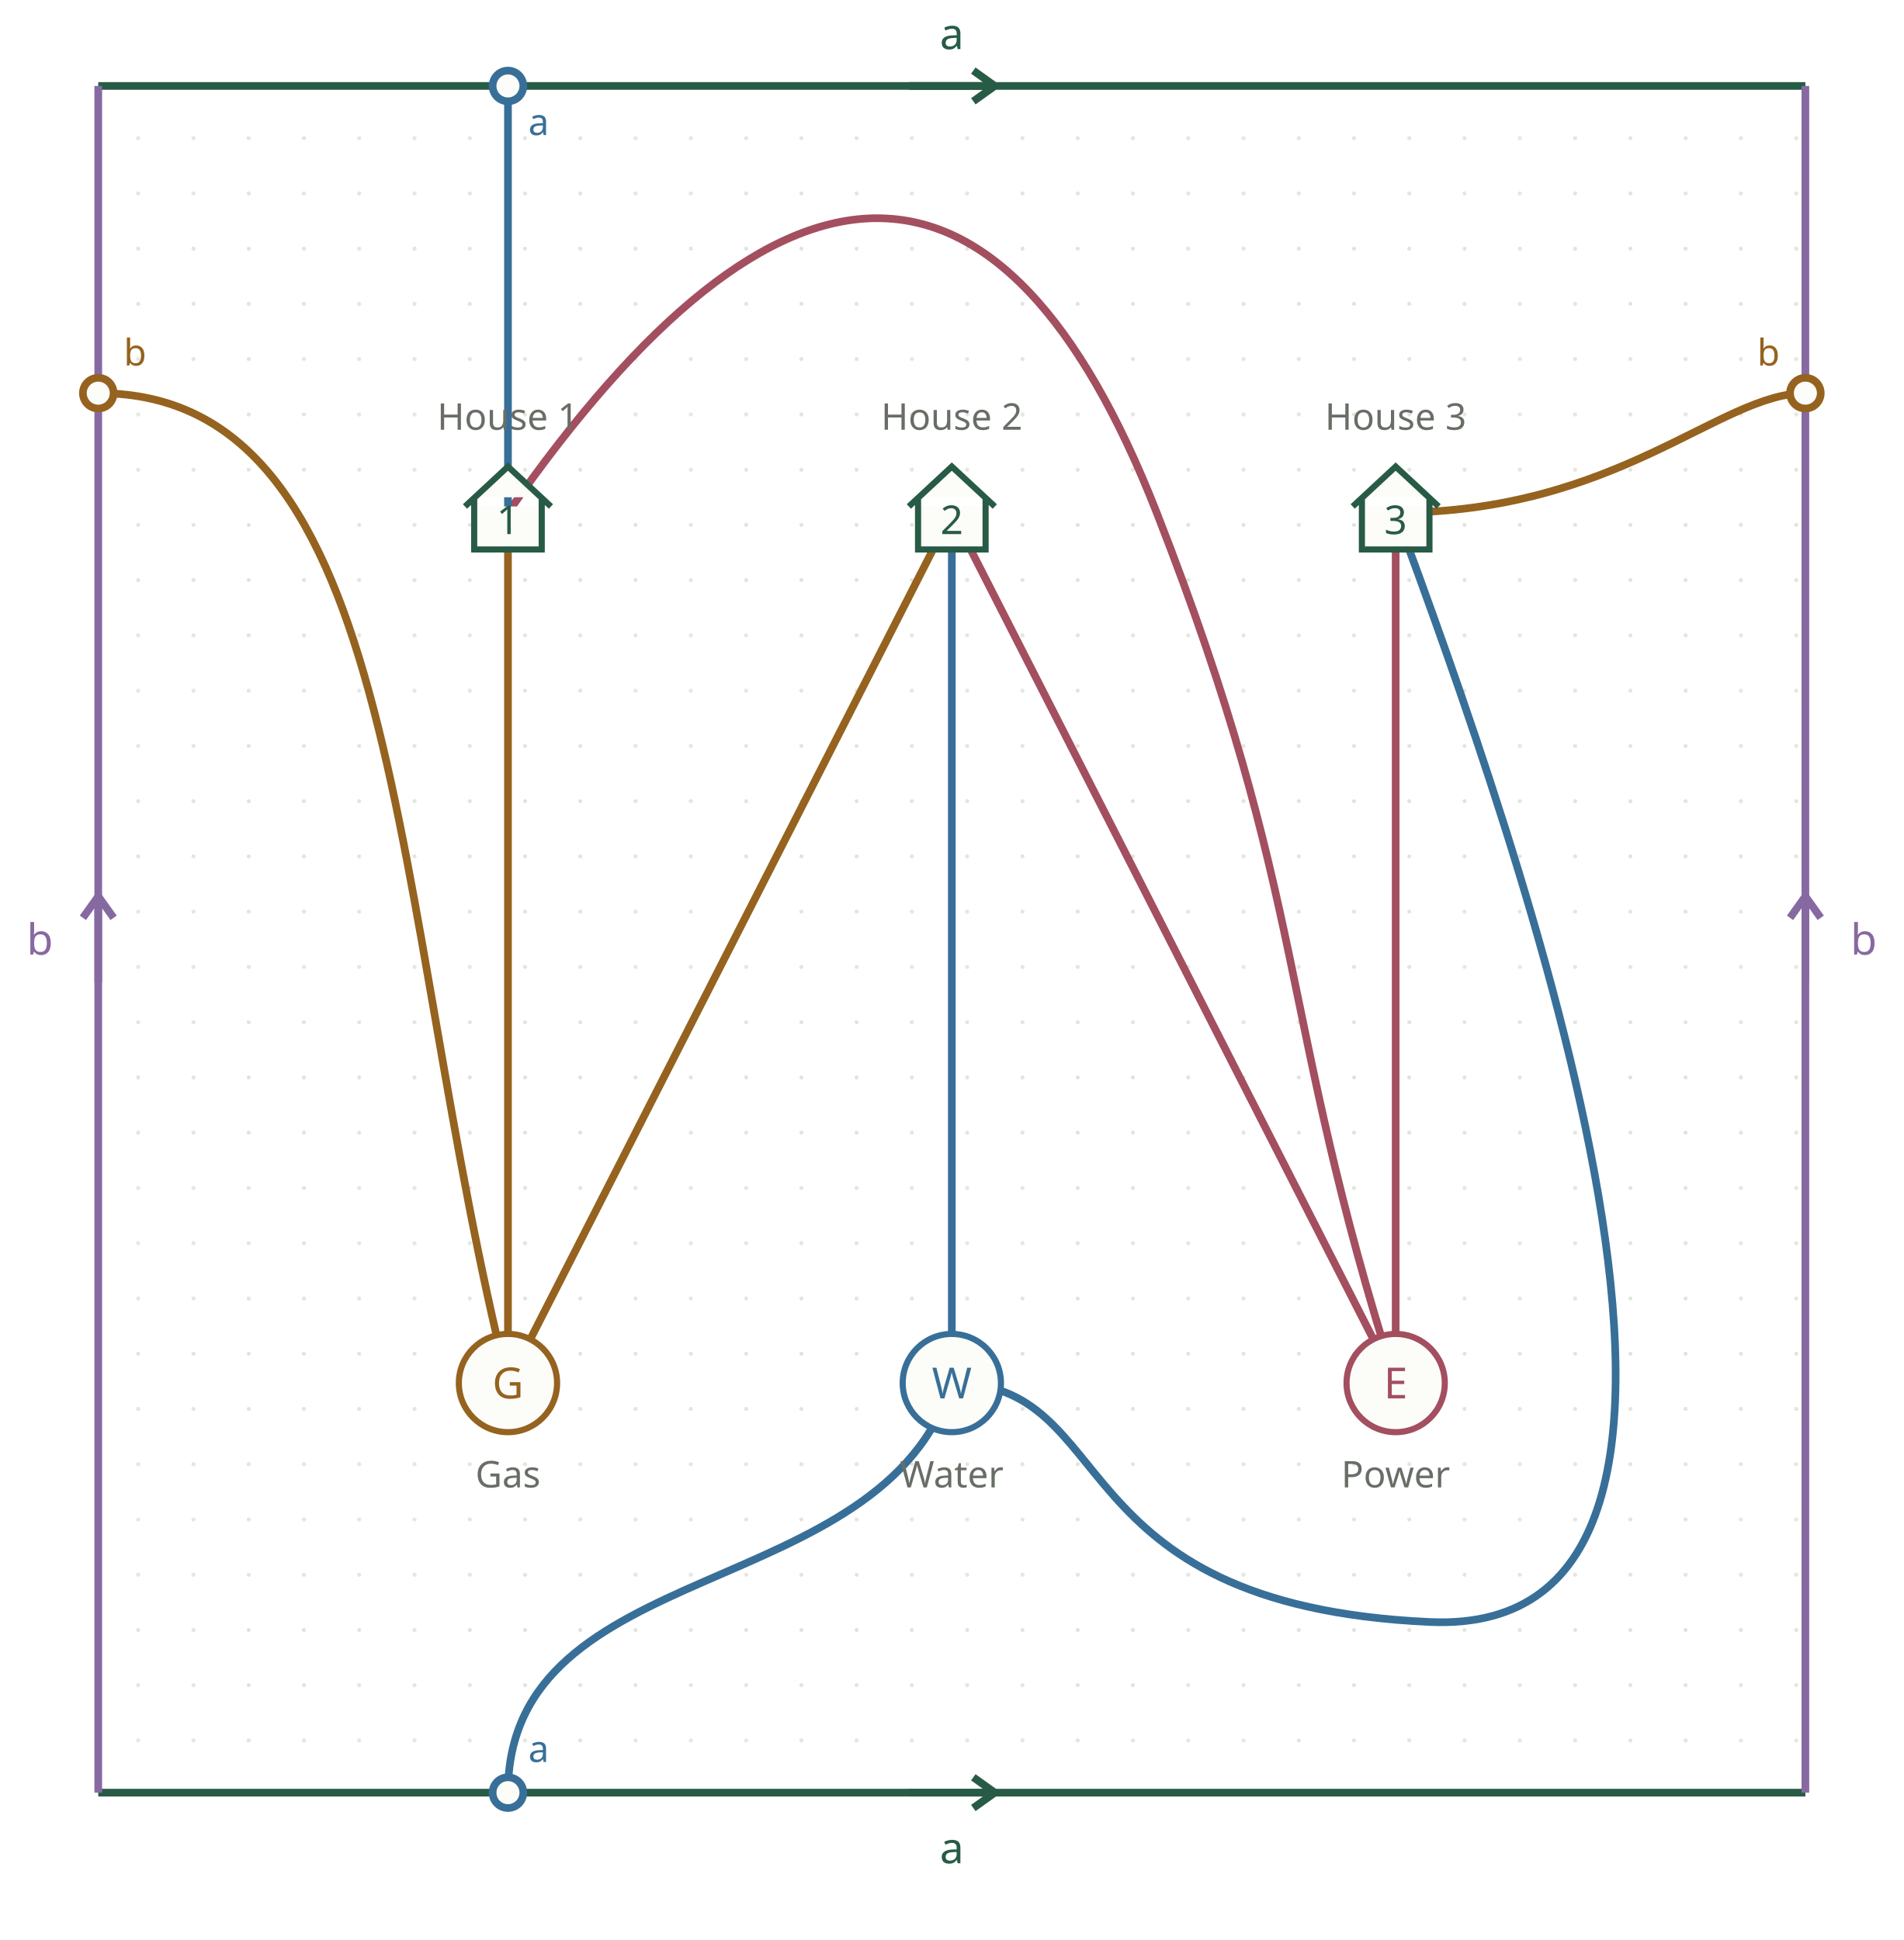
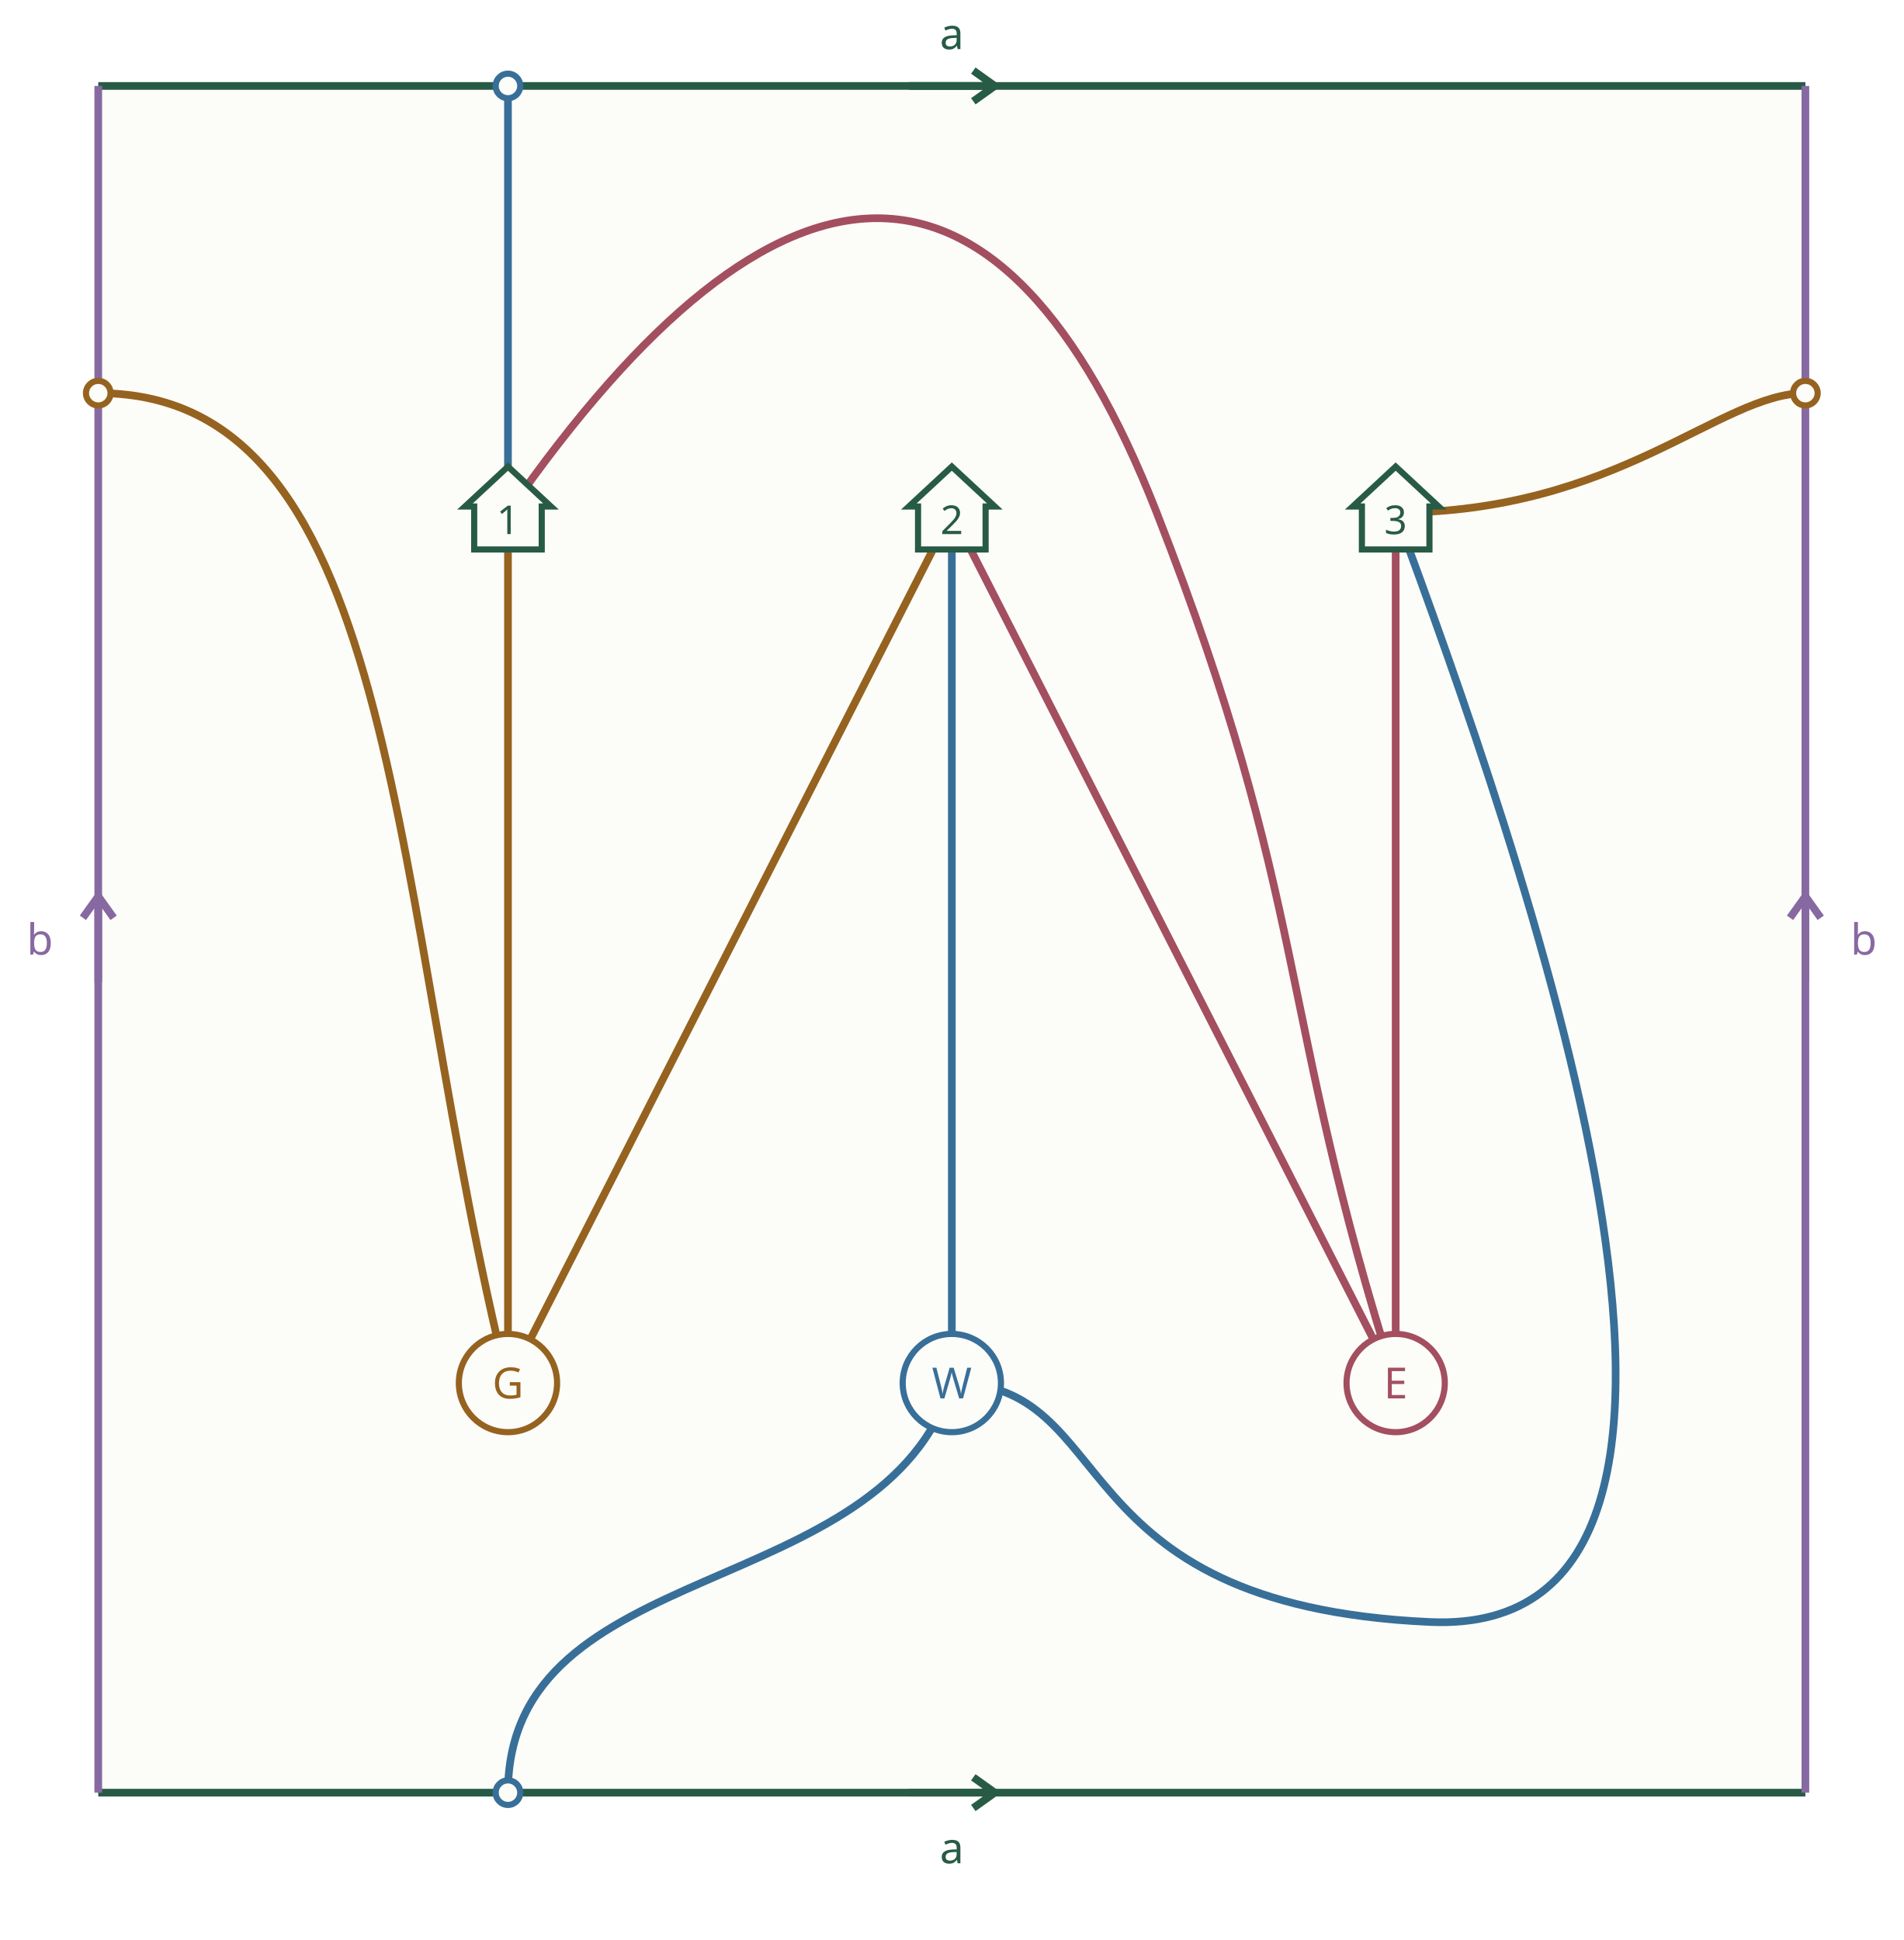
<svg xmlns="http://www.w3.org/2000/svg" viewBox="0 0 620 632" role="img" aria-label="Three houses connected to gas, water and electricity on a square with paired opposite sides.">
  <style>text { font-family: system-ui, sans-serif; }</style>
  <defs>
    <pattern id="tu-dots" width="18" height="18" patternUnits="userSpaceOnUse">
      <circle cx="9" cy="9" r=".65" fill="#dfe3dc" />
    </pattern>
  </defs>
-   <rect x="32" y="28" width="556" height="556" fill="url(#tu-dots)" />
+   <rect x="32" y="28" width="556" height="556" fill="#fcfcf9" />
  <path d="M32 28H588 M32 584H588" stroke="#285b46" stroke-width="2.5" />
  <path d="M32 28V584 M588 28V584" stroke="#8769a2" stroke-width="2.5" />
  <path d="M296 28h28m-7 -5l7 5 -7 5" fill="none" stroke="#285b46" stroke-width="2.5" />
  <text x="310" y="16" text-anchor="middle" fill="#285b46" font-size="14">a</text>
  <path d="M296 584h28m-7 -5l7 5 -7 5" fill="none" stroke="#285b46" stroke-width="2.5" />
  <text x="310" y="607" text-anchor="middle" fill="#285b46" font-size="14">a</text>
  <path d="M32 320v-28m-5 7l5 -7 5 7" fill="none" stroke="#8769a2" stroke-width="2.5" />
  <text x="13" y="311" text-anchor="middle" fill="#8769a2" font-size="14">b</text>
  <path d="M588 320v-28m-5 7l5 -7 5 7" fill="none" stroke="#8769a2" stroke-width="2.5" />
  <text x="607" y="311" text-anchor="middle" fill="#8769a2" font-size="14">b</text>
  <path data-pipe="gas-h1" d="M165.44 167 C165.44 261.52 165.44 356.04 165.44 450.56" fill="none" stroke="#95631f" stroke-width="2.5" opacity="1" stroke-linejoin="round" stroke-linecap="round" pointer-events="none" />
  <path data-pipe="h2-water" d="M310 167 C310 261.52 310 356.04 310 450.56" fill="none" stroke="#386f98" stroke-width="2.5" opacity="1" stroke-linejoin="round" stroke-linecap="round" pointer-events="none" />
  <path data-pipe="h3-power" d="M454.56 167 C454.56 261.52 454.56 356.04 454.56 450.56" fill="none" stroke="#a34f60" stroke-width="2.5" opacity="1" stroke-linejoin="round" stroke-linecap="round" pointer-events="none" />
  <path data-pipe="gas-h2" d="M310 167 C261.81 261.52 213.63 356.04 165.44 450.56" fill="none" stroke="#95631f" stroke-width="2.5" opacity="1" stroke-linejoin="round" stroke-linecap="round" pointer-events="none" />
  <path data-pipe="h2-power" d="M310 167 C358.19 261.52 406.37 356.04 454.56 450.56" fill="none" stroke="#a34f60" stroke-width="2.5" opacity="1" stroke-linejoin="round" stroke-linecap="round" pointer-events="none" />
  <path data-pipe="h1-power" d="M165.44 167 C254.4 39.12 326.68 39.12 376.72 167 C426.76 294.88 415.64 328.24 454.56 450.56" fill="none" stroke="#a34f60" stroke-width="2.5" opacity="1" stroke-linejoin="round" stroke-linecap="round" pointer-events="none" />
  <path data-pipe="h3-water" d="M454.56 167 C493.48 272.64 588 533.96 465.68 528.4 C343.36 522.84 365.6 450.56 310 450.56" fill="none" stroke="#386f98" stroke-width="2.5" opacity="1" stroke-linejoin="round" stroke-linecap="round" pointer-events="none" />
  <path data-pipe="h1-water" d="M165.44 167 C165.44 120.67 165.44 74.33 165.44 28" fill="none" stroke="#386f98" stroke-width="2.5" opacity="1" stroke-linejoin="round" stroke-linecap="round" pointer-events="none" />
  <path data-pipe="h1-water" d="M165.44 584 C165.44 506.16 287.76 522.84 310 450.56" fill="none" stroke="#386f98" stroke-width="2.5" opacity="1" stroke-linejoin="round" stroke-linecap="round" pointer-events="none" />
  <path data-pipe="gas-h3" d="M454.56 167 C526.84 167 560.2 128.08 588 128.08" fill="none" stroke="#95631f" stroke-width="2.5" opacity="1" stroke-linejoin="round" stroke-linecap="round" pointer-events="none" />
  <path data-pipe="gas-h3" d="M32 128.08 C132.08 128.08 126.52 294.88 165.44 450.56" fill="none" stroke="#95631f" stroke-width="2.5" opacity="1" stroke-linejoin="round" stroke-linecap="round" pointer-events="none" />
-   <circle cx="165.44" cy="28" r="5" fill="#fcfcf9" stroke="#386f98" stroke-width="2.5" />
-   <text x="175.44" y="44" text-anchor="middle" font-size="12" fill="#386f98">a</text>
-   <circle cx="165.44" cy="584" r="5" fill="#fcfcf9" stroke="#386f98" stroke-width="2.5" />
-   <text x="175.44" y="574" text-anchor="middle" font-size="12" fill="#386f98">a</text>
-   <circle cx="588" cy="128.08" r="5" fill="#fcfcf9" stroke="#95631f" stroke-width="2.5" />
-   <text x="576" y="119.08" text-anchor="middle" font-size="12" fill="#95631f">b</text>
-   <circle cx="32" cy="128.08" r="5" fill="#fcfcf9" stroke="#95631f" stroke-width="2.5" />
-   <text x="44" y="119.08" text-anchor="middle" font-size="12" fill="#95631f">b</text>
+   <circle cx="165.44" cy="28" r="4" fill="#fcfcf9" stroke="#386f98" stroke-width="2" />
+   <circle cx="165.44" cy="584" r="4" fill="#fcfcf9" stroke="#386f98" stroke-width="2" />
+   <circle cx="588" cy="128.08" r="4" fill="#fcfcf9" stroke="#95631f" stroke-width="2" />
+   <circle cx="32" cy="128.08" r="4" fill="#fcfcf9" stroke="#95631f" stroke-width="2" />
  <g transform="translate(165.44 167)" class="tu-node ">
    <circle class="tu-hit" r="22" fill="transparent" />
-     <path d="M-14 -2 L0 -15 L14 -2 M-11 -5 V12 H11 V-5" fill="#fcfcf9" stroke="#285b46" stroke-width="2" />
+     <path d="M-14 -2 L0 -15 L14 -2 H11 V12 H-11 V-2 Z" fill="#fcfcf9" stroke="#285b46" stroke-width="2" />
    <text y="7" text-anchor="middle" fill="#285b46" font-size="13">1</text>
-     <text y="-27" text-anchor="middle" fill="#686e66" font-size="12">House 1</text>
  </g>
  <g transform="translate(310 167)" class="tu-node ">
    <circle class="tu-hit" r="22" fill="transparent" />
-     <path d="M-14 -2 L0 -15 L14 -2 M-11 -5 V12 H11 V-5" fill="#fcfcf9" stroke="#285b46" stroke-width="2" />
+     <path d="M-14 -2 L0 -15 L14 -2 H11 V12 H-11 V-2 Z" fill="#fcfcf9" stroke="#285b46" stroke-width="2" />
    <text y="7" text-anchor="middle" fill="#285b46" font-size="13">2</text>
-     <text y="-27" text-anchor="middle" fill="#686e66" font-size="12">House 2</text>
  </g>
  <g transform="translate(454.56 167)" class="tu-node ">
    <circle class="tu-hit" r="22" fill="transparent" />
-     <path d="M-14 -2 L0 -15 L14 -2 M-11 -5 V12 H11 V-5" fill="#fcfcf9" stroke="#285b46" stroke-width="2" />
+     <path d="M-14 -2 L0 -15 L14 -2 H11 V12 H-11 V-2 Z" fill="#fcfcf9" stroke="#285b46" stroke-width="2" />
    <text y="7" text-anchor="middle" fill="#285b46" font-size="13">3</text>
-     <text y="-27" text-anchor="middle" fill="#686e66" font-size="12">House 3</text>
  </g>
  <g transform="translate(165.44 450.56)" class="tu-node ">
    <circle class="tu-hit" r="22" fill="transparent" />
    <circle r="16" fill="#fcfcf9" stroke="#95631f" stroke-width="2" />
    <text y="5" text-anchor="middle" fill="#95631f" font-size="14">G</text>
-     <text y="34" text-anchor="middle" fill="#686e66" font-size="12">Gas</text>
  </g>
  <g transform="translate(310 450.56)" class="tu-node ">
    <circle class="tu-hit" r="22" fill="transparent" />
    <circle r="16" fill="#fcfcf9" stroke="#386f98" stroke-width="2" />
    <text y="5" text-anchor="middle" fill="#386f98" font-size="14">W</text>
-     <text y="34" text-anchor="middle" fill="#686e66" font-size="12">Water</text>
  </g>
  <g transform="translate(454.56 450.56)" class="tu-node ">
    <circle class="tu-hit" r="22" fill="transparent" />
    <circle r="16" fill="#fcfcf9" stroke="#a34f60" stroke-width="2" />
    <text y="5" text-anchor="middle" fill="#a34f60" font-size="14">E</text>
-     <text y="34" text-anchor="middle" fill="#686e66" font-size="12">Power</text>
  </g>
  <g pointer-events="none" />
</svg>
